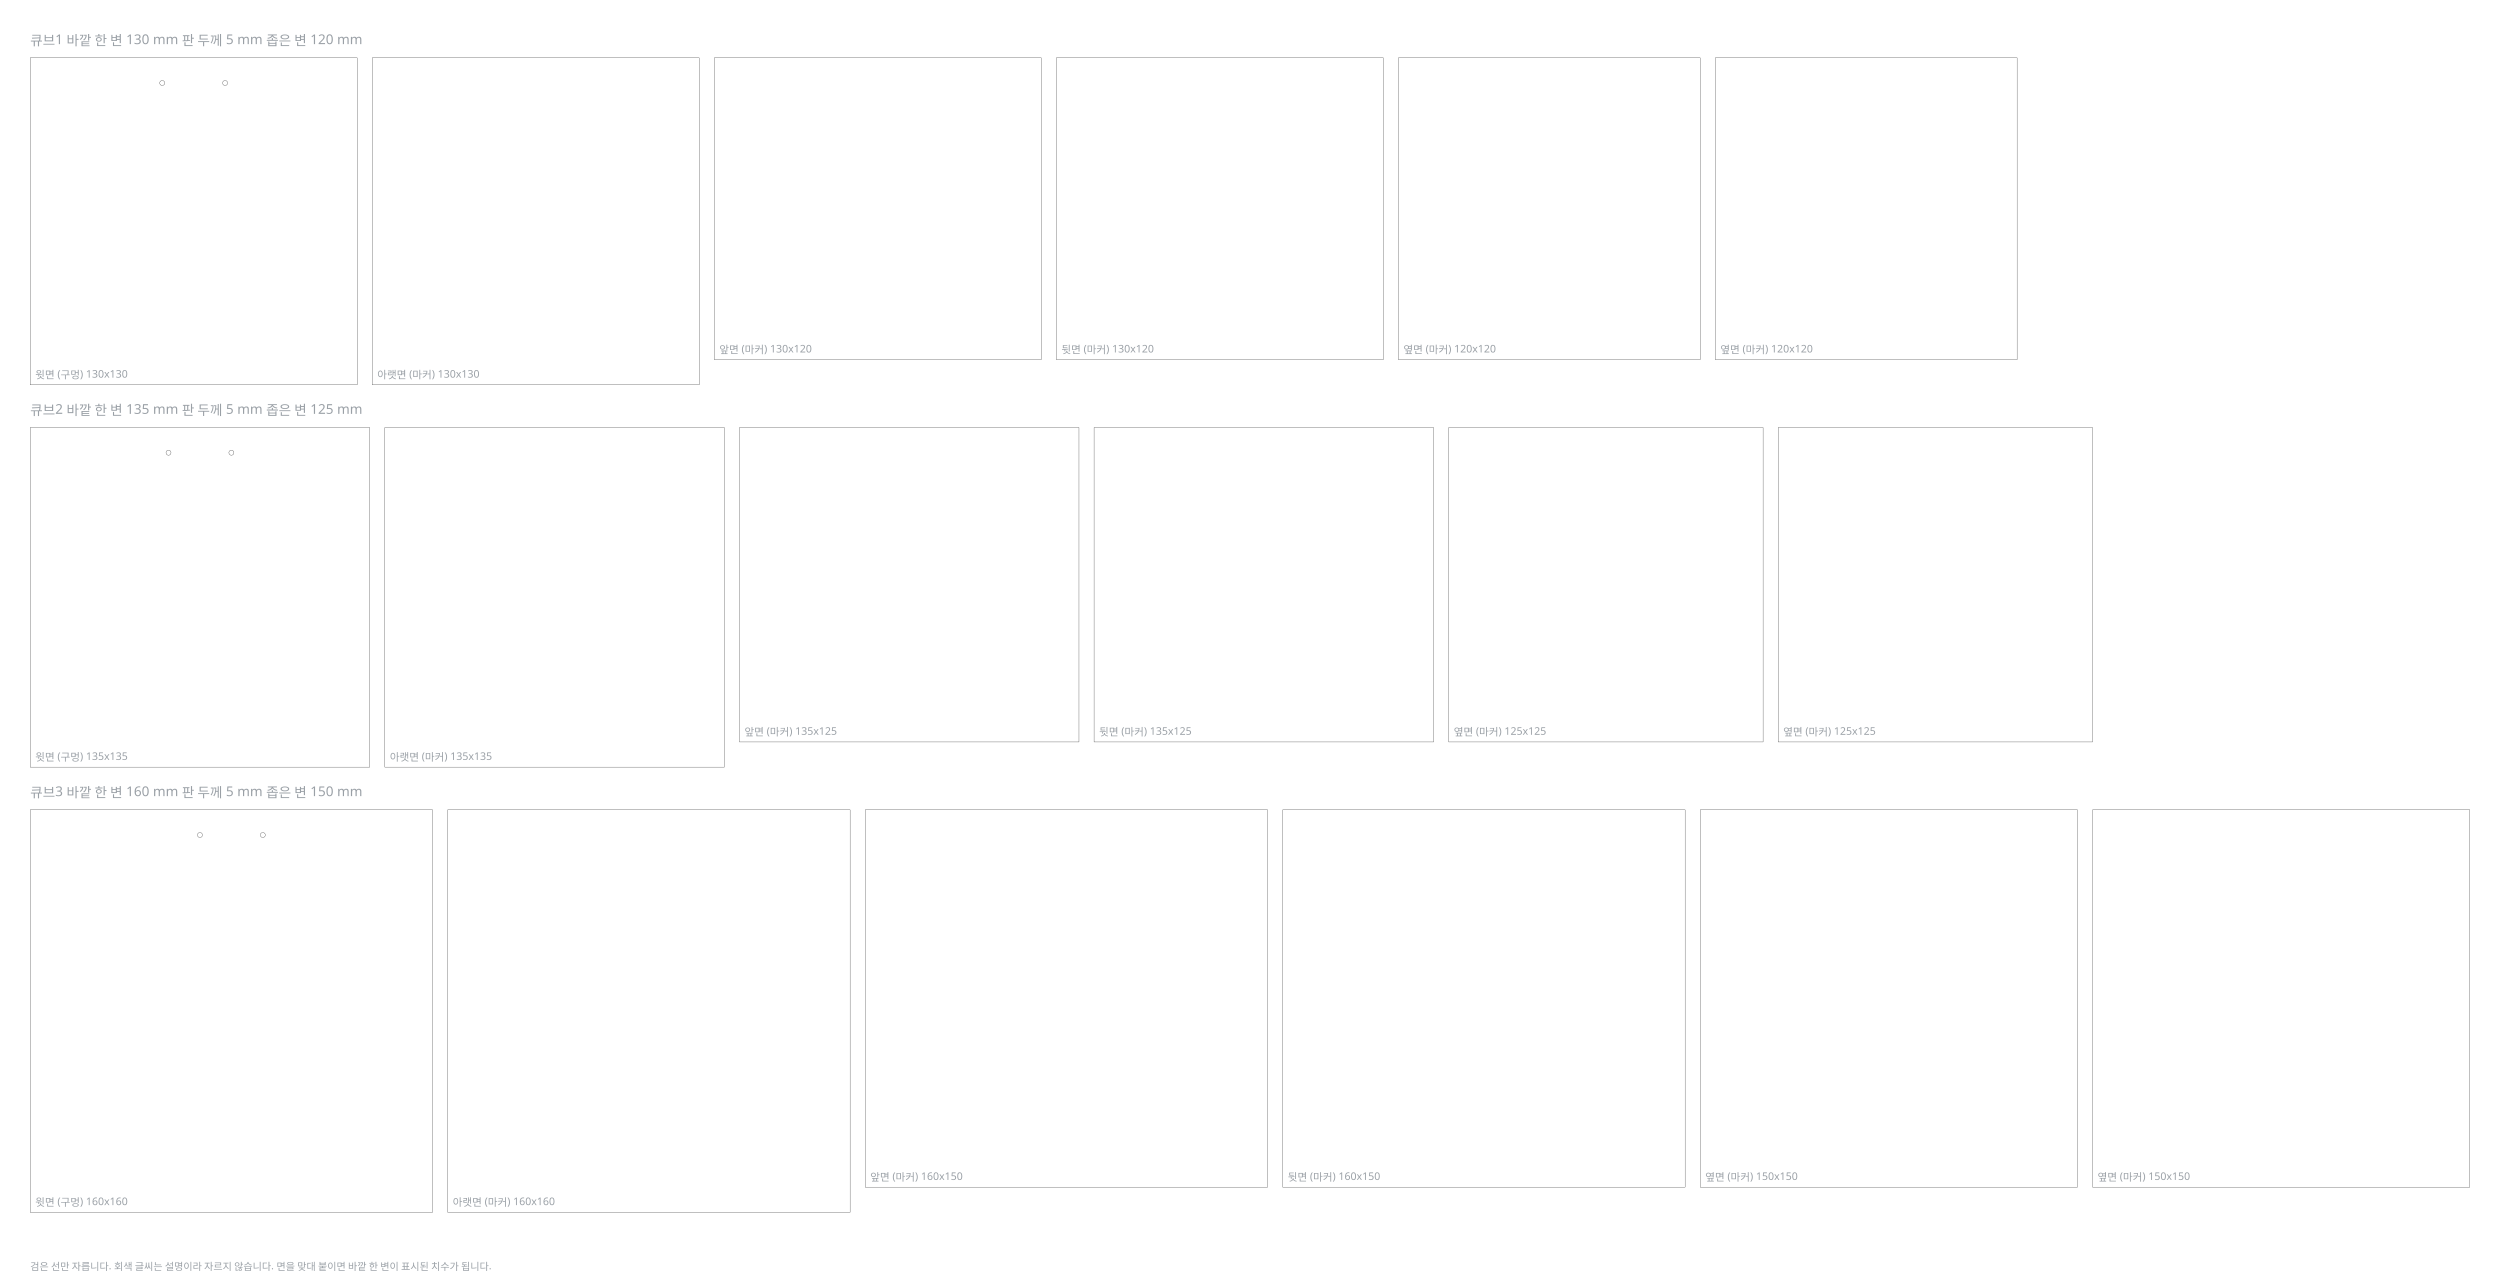
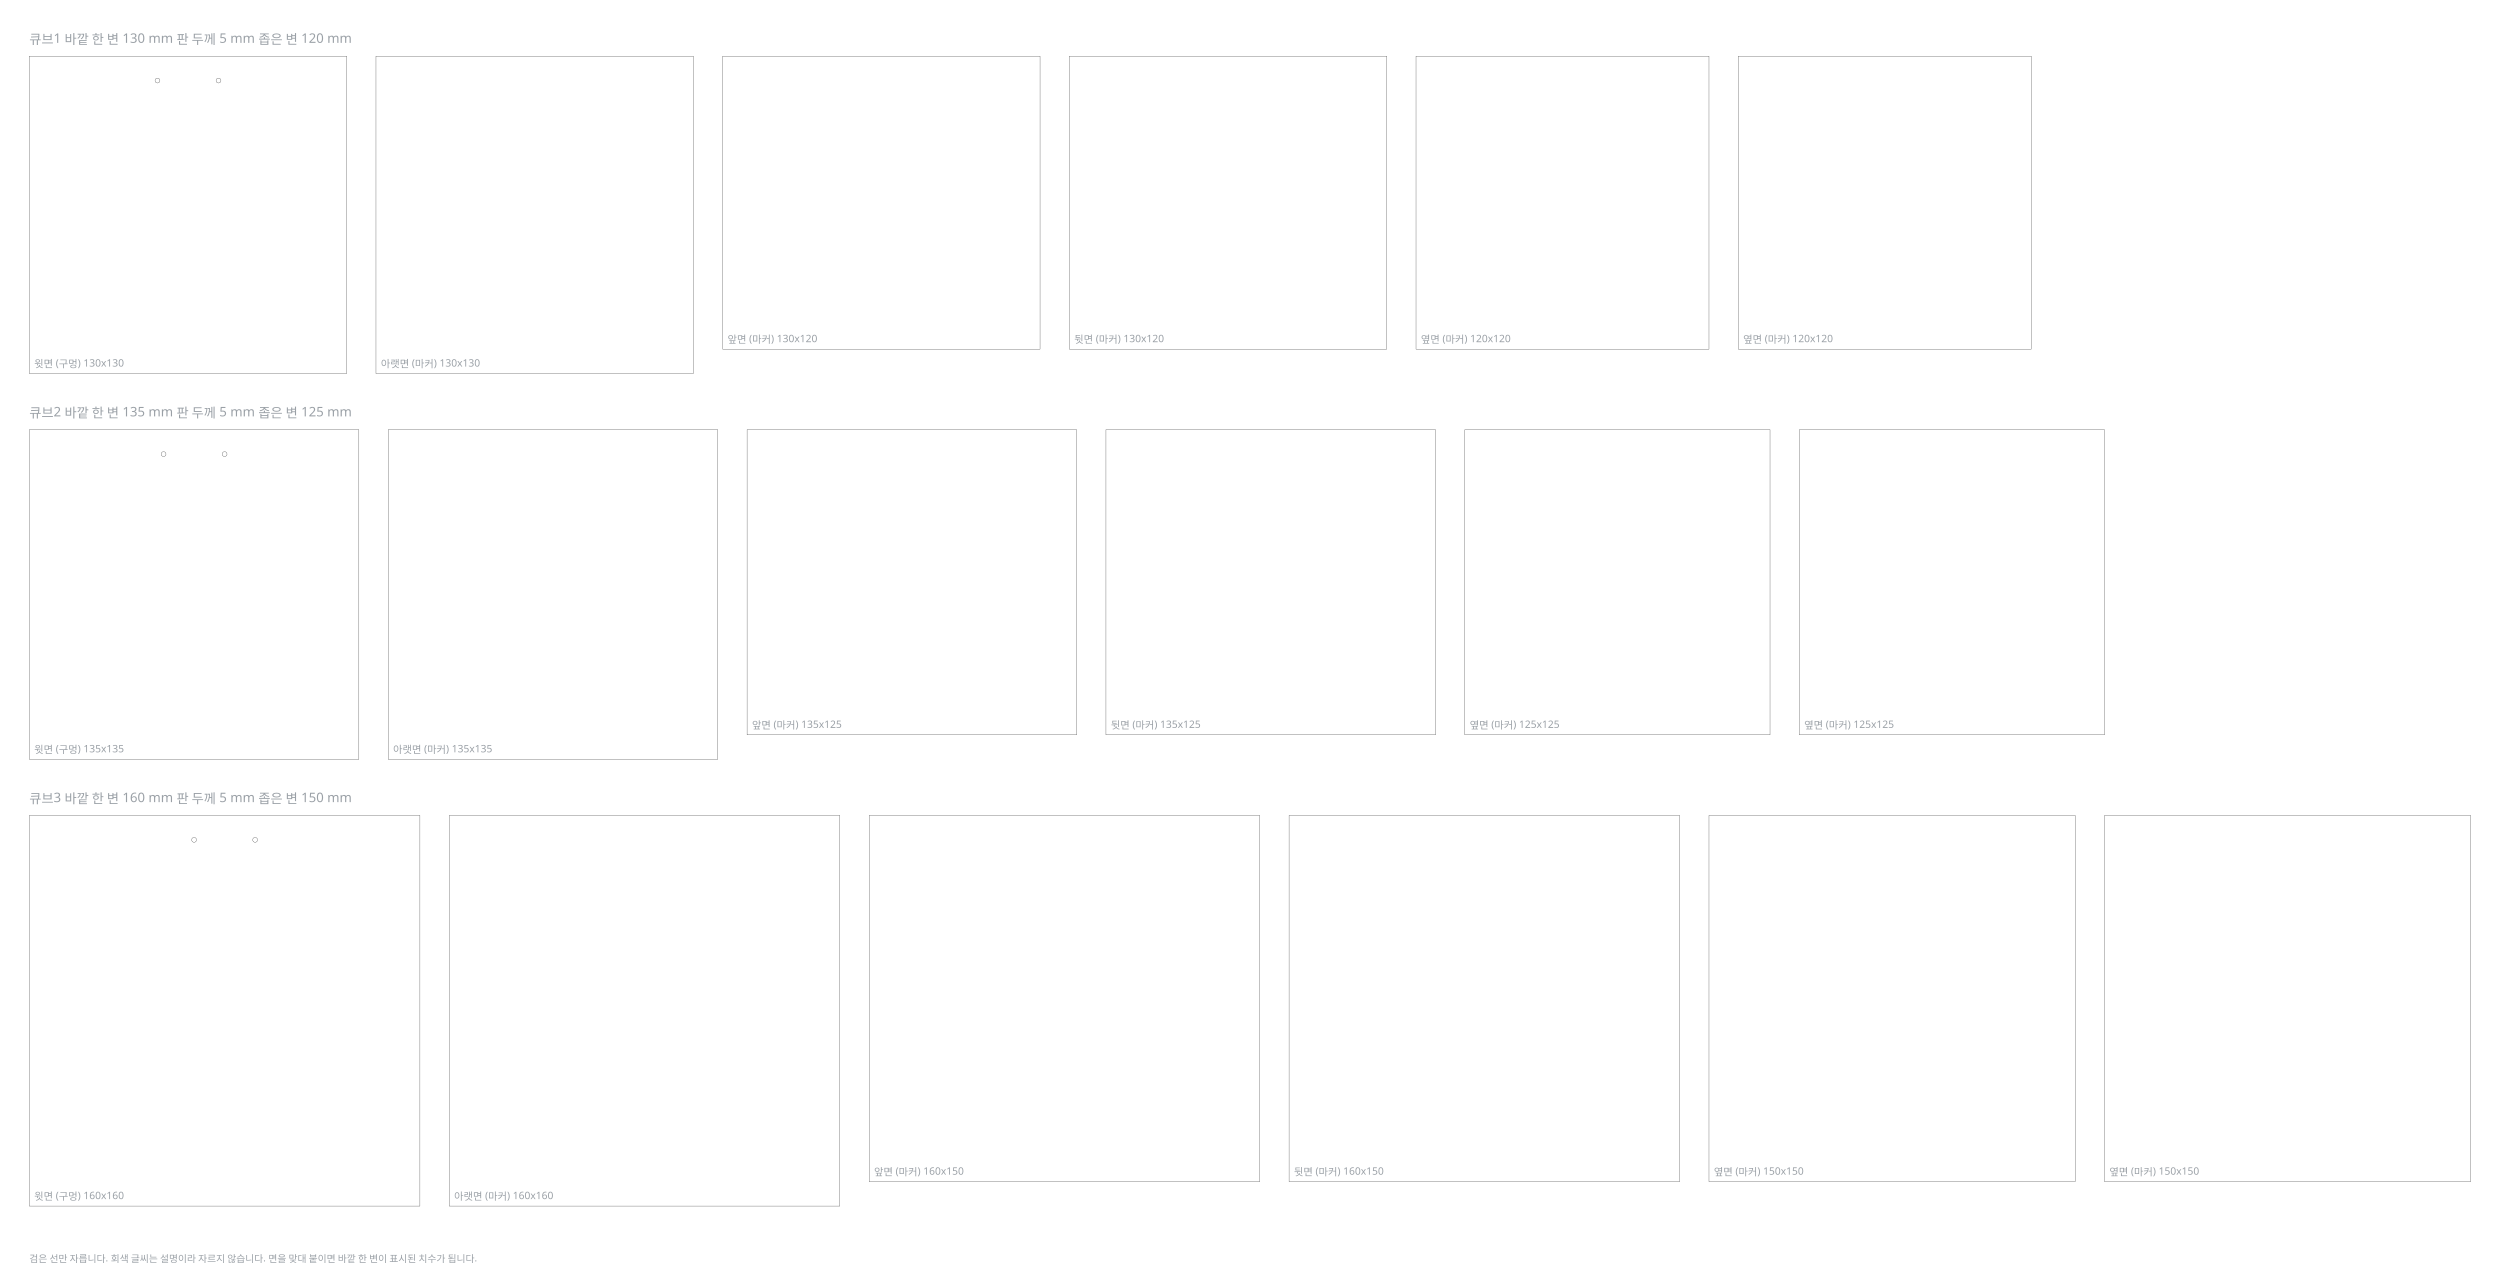
- <svg xmlns="http://www.w3.org/2000/svg" width="994.0mm" height="509.0mm" viewBox="0 0 994.0 509.0">
+ <svg xmlns="http://www.w3.org/2000/svg" width="1024.0mm" height="521.0mm" viewBox="0 0 1024.0 521.0">
  <style>
    /* 재단선. 업체에 보낼 때는 이 선만 자르면 된다 */
    .cut  { fill: none; stroke: #000; stroke-width: 0.1; }
    /* 설명 글씨. 자르는 선이 아니다. 업체에 "글씨는 무시" 라고 일러 둔다 */
    .note { fill: #9aa0a6; font-family: sans-serif; }
  </style>
  <text class="note" x="12.00" y="18.00" font-size="5.4">큐브1   바깥 한 변 130 mm   판 두께 5 mm   좁은 변 120 mm</text>
  <rect class="cut" x="12.00" y="23.00" width="130.00" height="130.00" />
  <text class="note" x="14.00" y="150.50" font-size="4.2">윗면 (구멍) 130x130</text>
  <circle class="cut" cx="64.50" cy="33.00" r="1.00" />
  <circle class="cut" cx="89.50" cy="33.00" r="1.00" />
-   <rect class="cut" x="148.00" y="23.00" width="130.00" height="130.00" />
-   <text class="note" x="150.00" y="150.50" font-size="4.2">아랫면 (마커) 130x130</text>
-   <rect class="cut" x="284.00" y="23.00" width="130.00" height="120.00" />
-   <text class="note" x="286.00" y="140.50" font-size="4.2">앞면 (마커) 130x120</text>
-   <rect class="cut" x="420.00" y="23.00" width="130.00" height="120.00" />
-   <text class="note" x="422.00" y="140.50" font-size="4.2">뒷면 (마커) 130x120</text>
-   <rect class="cut" x="556.00" y="23.00" width="120.00" height="120.00" />
-   <text class="note" x="558.00" y="140.50" font-size="4.2">옆면 (마커) 120x120</text>
-   <rect class="cut" x="682.00" y="23.00" width="120.00" height="120.00" />
-   <text class="note" x="684.00" y="140.50" font-size="4.2">옆면 (마커) 120x120</text>
-   <text class="note" x="12.00" y="165.00" font-size="5.4">큐브2   바깥 한 변 135 mm   판 두께 5 mm   좁은 변 125 mm</text>
-   <rect class="cut" x="12.00" y="170.00" width="135.00" height="135.00" />
-   <text class="note" x="14.00" y="302.50" font-size="4.2">윗면 (구멍) 135x135</text>
-   <circle class="cut" cx="67.00" cy="180.00" r="1.00" />
-   <circle class="cut" cx="92.00" cy="180.00" r="1.00" />
-   <rect class="cut" x="153.00" y="170.00" width="135.00" height="135.00" />
-   <text class="note" x="155.00" y="302.50" font-size="4.2">아랫면 (마커) 135x135</text>
-   <rect class="cut" x="294.00" y="170.00" width="135.00" height="125.00" />
-   <text class="note" x="296.00" y="292.50" font-size="4.2">앞면 (마커) 135x125</text>
-   <rect class="cut" x="435.00" y="170.00" width="135.00" height="125.00" />
-   <text class="note" x="437.00" y="292.50" font-size="4.2">뒷면 (마커) 135x125</text>
-   <rect class="cut" x="576.00" y="170.00" width="125.00" height="125.00" />
-   <text class="note" x="578.00" y="292.50" font-size="4.2">옆면 (마커) 125x125</text>
-   <rect class="cut" x="707.00" y="170.00" width="125.00" height="125.00" />
-   <text class="note" x="709.00" y="292.50" font-size="4.2">옆면 (마커) 125x125</text>
-   <text class="note" x="12.00" y="317.00" font-size="5.4">큐브3   바깥 한 변 160 mm   판 두께 5 mm   좁은 변 150 mm</text>
-   <rect class="cut" x="12.00" y="322.00" width="160.00" height="160.00" />
-   <text class="note" x="14.00" y="479.50" font-size="4.2">윗면 (구멍) 160x160</text>
-   <circle class="cut" cx="79.50" cy="332.00" r="1.00" />
-   <circle class="cut" cx="104.50" cy="332.00" r="1.00" />
-   <rect class="cut" x="178.00" y="322.00" width="160.00" height="160.00" />
-   <text class="note" x="180.00" y="479.50" font-size="4.2">아랫면 (마커) 160x160</text>
-   <rect class="cut" x="344.00" y="322.00" width="160.00" height="150.00" />
-   <text class="note" x="346.00" y="469.50" font-size="4.2">앞면 (마커) 160x150</text>
-   <rect class="cut" x="510.00" y="322.00" width="160.00" height="150.00" />
-   <text class="note" x="512.00" y="469.50" font-size="4.2">뒷면 (마커) 160x150</text>
-   <rect class="cut" x="676.00" y="322.00" width="150.00" height="150.00" />
-   <text class="note" x="678.00" y="469.50" font-size="4.2">옆면 (마커) 150x150</text>
-   <rect class="cut" x="832.00" y="322.00" width="150.00" height="150.00" />
-   <text class="note" x="834.00" y="469.50" font-size="4.2">옆면 (마커) 150x150</text>
-   <text class="note" x="12.0" y="505.0" font-size="4">
+   <rect class="cut" x="154.00" y="23.00" width="130.00" height="130.00" />
+   <text class="note" x="156.00" y="150.50" font-size="4.2">아랫면 (마커) 130x130</text>
+   <rect class="cut" x="296.00" y="23.00" width="130.00" height="120.00" />
+   <text class="note" x="298.00" y="140.50" font-size="4.2">앞면 (마커) 130x120</text>
+   <rect class="cut" x="438.00" y="23.00" width="130.00" height="120.00" />
+   <text class="note" x="440.00" y="140.50" font-size="4.2">뒷면 (마커) 130x120</text>
+   <rect class="cut" x="580.00" y="23.00" width="120.00" height="120.00" />
+   <text class="note" x="582.00" y="140.50" font-size="4.2">옆면 (마커) 120x120</text>
+   <rect class="cut" x="712.00" y="23.00" width="120.00" height="120.00" />
+   <text class="note" x="714.00" y="140.50" font-size="4.2">옆면 (마커) 120x120</text>
+   <text class="note" x="12.00" y="171.00" font-size="5.4">큐브2   바깥 한 변 135 mm   판 두께 5 mm   좁은 변 125 mm</text>
+   <rect class="cut" x="12.00" y="176.00" width="135.00" height="135.00" />
+   <text class="note" x="14.00" y="308.50" font-size="4.2">윗면 (구멍) 135x135</text>
+   <circle class="cut" cx="67.00" cy="186.00" r="1.00" />
+   <circle class="cut" cx="92.00" cy="186.00" r="1.00" />
+   <rect class="cut" x="159.00" y="176.00" width="135.00" height="135.00" />
+   <text class="note" x="161.00" y="308.50" font-size="4.2">아랫면 (마커) 135x135</text>
+   <rect class="cut" x="306.00" y="176.00" width="135.00" height="125.00" />
+   <text class="note" x="308.00" y="298.50" font-size="4.2">앞면 (마커) 135x125</text>
+   <rect class="cut" x="453.00" y="176.00" width="135.00" height="125.00" />
+   <text class="note" x="455.00" y="298.50" font-size="4.2">뒷면 (마커) 135x125</text>
+   <rect class="cut" x="600.00" y="176.00" width="125.00" height="125.00" />
+   <text class="note" x="602.00" y="298.50" font-size="4.2">옆면 (마커) 125x125</text>
+   <rect class="cut" x="737.00" y="176.00" width="125.00" height="125.00" />
+   <text class="note" x="739.00" y="298.50" font-size="4.2">옆면 (마커) 125x125</text>
+   <text class="note" x="12.00" y="329.00" font-size="5.4">큐브3   바깥 한 변 160 mm   판 두께 5 mm   좁은 변 150 mm</text>
+   <rect class="cut" x="12.00" y="334.00" width="160.00" height="160.00" />
+   <text class="note" x="14.00" y="491.50" font-size="4.2">윗면 (구멍) 160x160</text>
+   <circle class="cut" cx="79.50" cy="344.00" r="1.00" />
+   <circle class="cut" cx="104.50" cy="344.00" r="1.00" />
+   <rect class="cut" x="184.00" y="334.00" width="160.00" height="160.00" />
+   <text class="note" x="186.00" y="491.50" font-size="4.2">아랫면 (마커) 160x160</text>
+   <rect class="cut" x="356.00" y="334.00" width="160.00" height="150.00" />
+   <text class="note" x="358.00" y="481.50" font-size="4.2">앞면 (마커) 160x150</text>
+   <rect class="cut" x="528.00" y="334.00" width="160.00" height="150.00" />
+   <text class="note" x="530.00" y="481.50" font-size="4.2">뒷면 (마커) 160x150</text>
+   <rect class="cut" x="700.00" y="334.00" width="150.00" height="150.00" />
+   <text class="note" x="702.00" y="481.50" font-size="4.2">옆면 (마커) 150x150</text>
+   <rect class="cut" x="862.00" y="334.00" width="150.00" height="150.00" />
+   <text class="note" x="864.00" y="481.50" font-size="4.2">옆면 (마커) 150x150</text>
+   <text class="note" x="12.0" y="517.0" font-size="4">
    검은 선만 자릅니다. 회색 글씨는 설명이라 자르지 않습니다.
    면을 맞대 붙이면 바깥 한 변이 표시된 치수가 됩니다.
  </text>
</svg>
